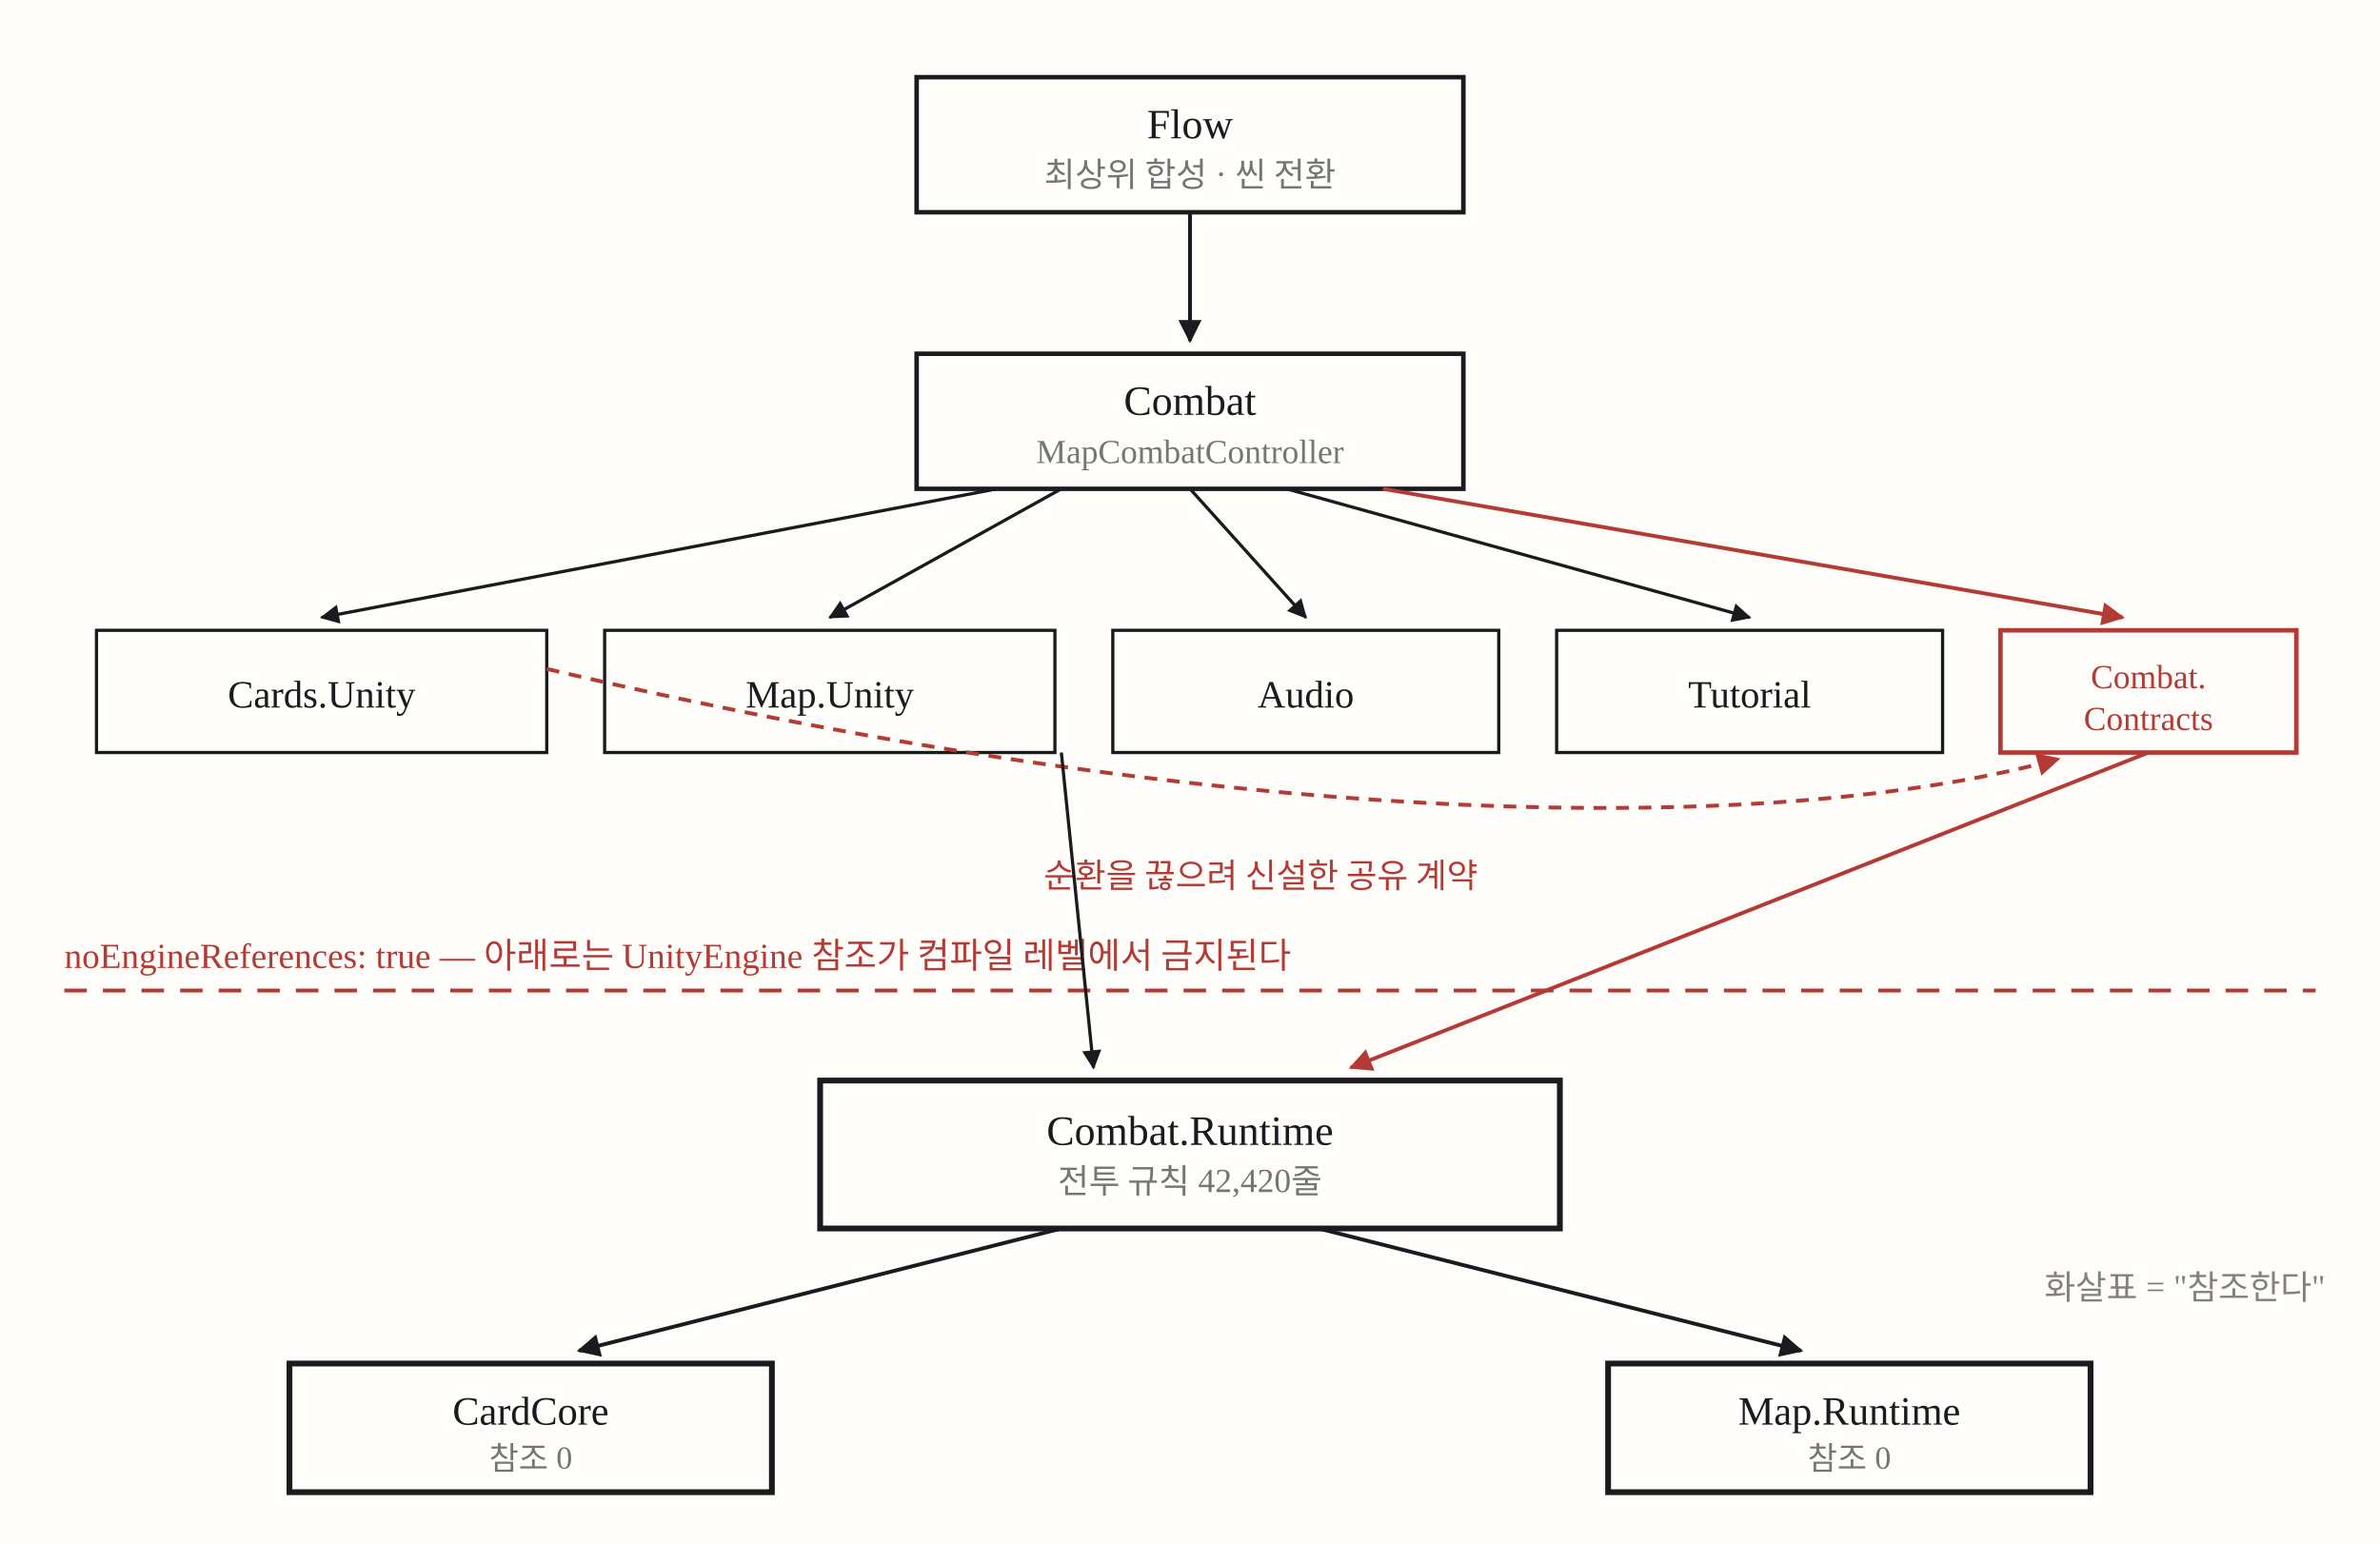
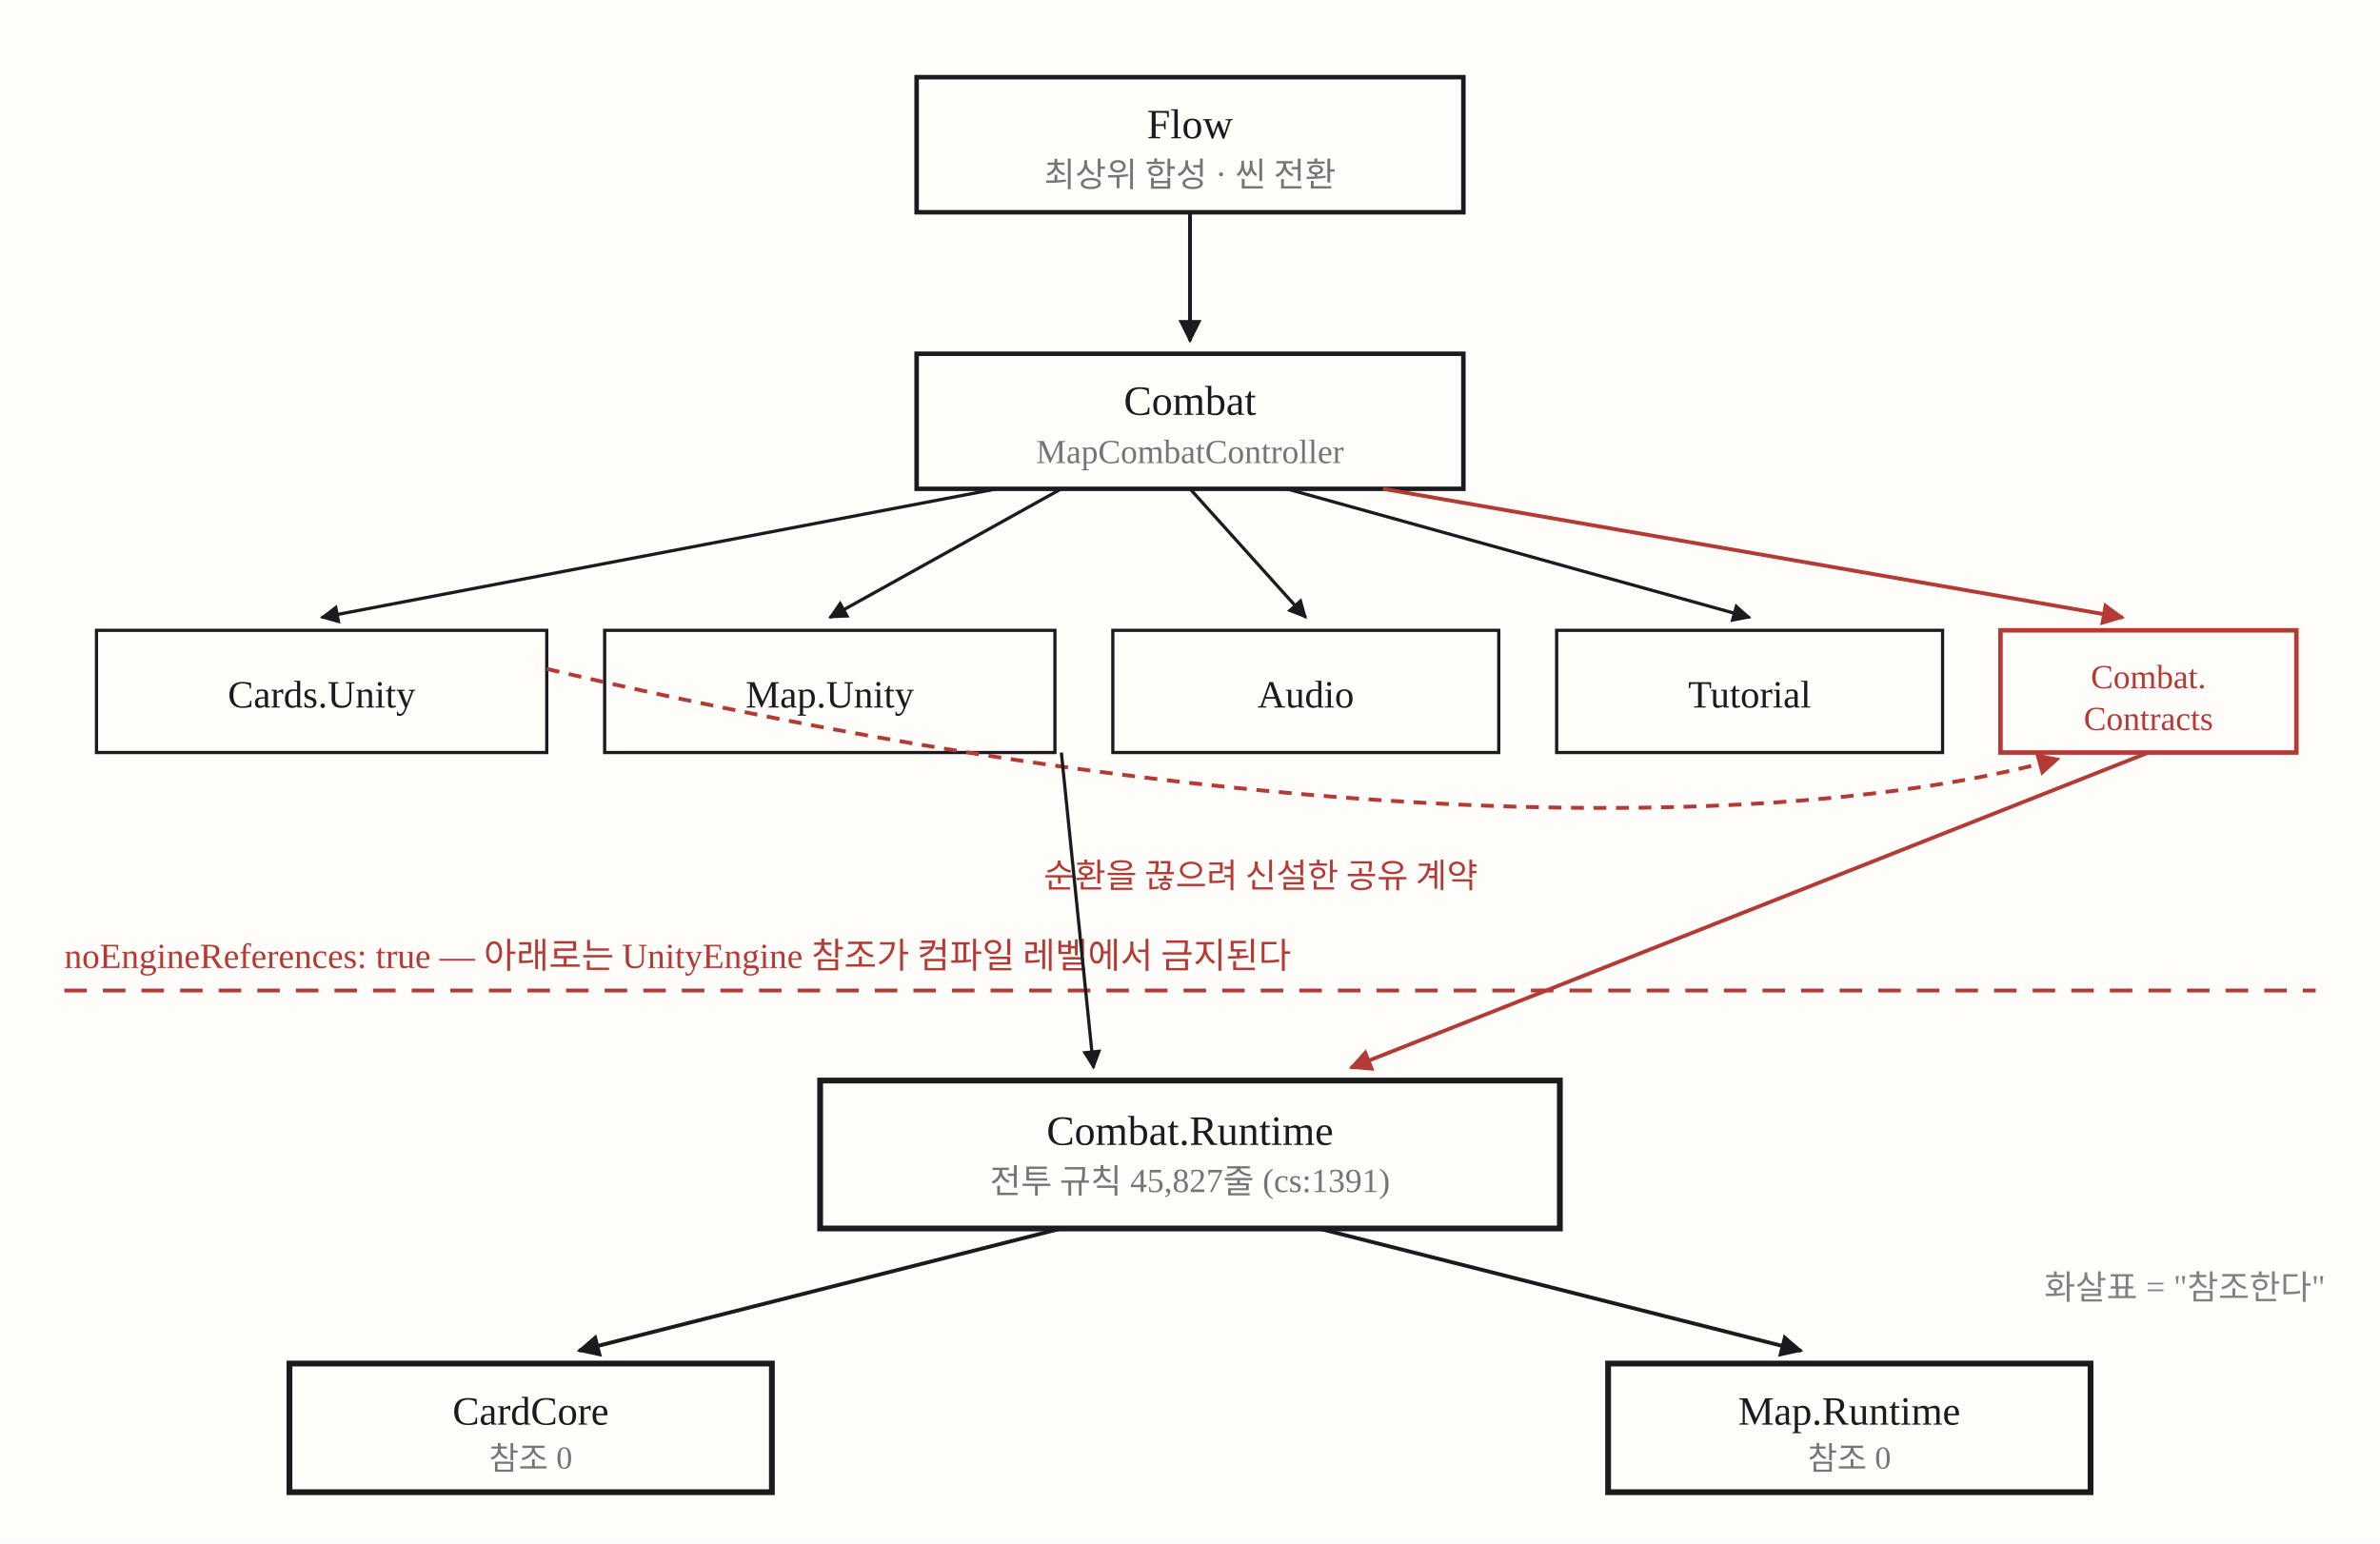
<svg xmlns="http://www.w3.org/2000/svg" style="color:#1B1A1E" viewBox="0 0 740 480" role="img" aria-label="어셈블리 참조 그래프. Flow가 최상위이고, 화살표는 모두 아래를 향한다. 점선 아래의 Combat.Runtime, CardCore, Map.Runtime 세 어셈블리는 noEngineReferences가 true라 UnityEngine 참조가 컴파일 레벨에서 금지된다.">
  <rect x="0" y="0" width="740" height="480" fill="#FFFDFA" />
  <defs>
    <marker id="ar" viewBox="0 0 10 10" refX="9" refY="5" markerWidth="6" markerHeight="6" orient="auto-start-reverse">
      <path d="M0,0 L10,5 L0,10 z" fill="#1B1A1E" />
    </marker>
    <marker id="arS" viewBox="0 0 10 10" refX="9" refY="5" markerWidth="6" markerHeight="6" orient="auto-start-reverse">
      <path d="M0,0 L10,5 L0,10 z" fill="#B33A35" />
    </marker>
  </defs>
  <rect x="285" y="24" width="170" height="42" fill="none" stroke="#1B1A1E" stroke-width="1.4" />
  <text x="370" y="43" text-anchor="middle" font-size="13" fill="#1B1A1E" font-weight="500">Flow</text>
  <text x="370" y="58" text-anchor="middle" font-size="10.5" fill="#1B1A1E" opacity=".6">최상위 합성 · 씬 전환</text>
  <rect x="285" y="110" width="170" height="42" fill="none" stroke="#1B1A1E" stroke-width="1.4" />
  <text x="370" y="129" text-anchor="middle" font-size="13" fill="#1B1A1E" font-weight="500">Combat</text>
  <text x="370" y="144" text-anchor="middle" font-size="10.5" fill="#1B1A1E" opacity=".6">MapCombatController</text>
  <rect x="30" y="196" width="140" height="38" fill="none" stroke="#1B1A1E" stroke-width="1" />
  <text x="100" y="220" text-anchor="middle" font-size="12" fill="#1B1A1E">Cards.Unity</text>
  <rect x="188" y="196" width="140" height="38" fill="none" stroke="#1B1A1E" stroke-width="1" />
  <text x="258" y="220" text-anchor="middle" font-size="12" fill="#1B1A1E">Map.Unity</text>
  <rect x="346" y="196" width="120" height="38" fill="none" stroke="#1B1A1E" stroke-width="1" />
  <text x="406" y="220" text-anchor="middle" font-size="12" fill="#1B1A1E">Audio</text>
  <rect x="484" y="196" width="120" height="38" fill="none" stroke="#1B1A1E" stroke-width="1" />
  <text x="544" y="220" text-anchor="middle" font-size="12" fill="#1B1A1E">Tutorial</text>
  <rect x="622" y="196" width="92" height="38" fill="none" stroke="#B33A35" stroke-width="1.4" />
  <text x="668" y="214" text-anchor="middle" font-size="10.5" fill="#B33A35">Combat.</text>
  <text x="668" y="227" text-anchor="middle" font-size="10.5" fill="#B33A35">Contracts</text>
  <line x1="370" y1="66" x2="370" y2="106" stroke="#1B1A1E" stroke-width="1.2" marker-end="url(#ar)" />
  <path d="M310,152 L100,192" fill="none" stroke="#1B1A1E" stroke-width="1" marker-end="url(#ar)" />
  <path d="M330,152 L258,192" fill="none" stroke="#1B1A1E" stroke-width="1" marker-end="url(#ar)" />
  <path d="M370,152 L406,192" fill="none" stroke="#1B1A1E" stroke-width="1" marker-end="url(#ar)" />
  <path d="M400,152 L544,192" fill="none" stroke="#1B1A1E" stroke-width="1" marker-end="url(#ar)" />
  <path d="M430,152 L660,192" fill="none" stroke="#B33A35" stroke-width="1.2" marker-end="url(#arS)" />
  <path d="M170,208 C 400,262 560,258 640,236" fill="none" stroke="#B33A35" stroke-width="1.2" stroke-dasharray="4 3" marker-end="url(#arS)" />
  <text x="392" y="276" text-anchor="middle" font-size="10.5" fill="#B33A35">순환을 끊으려 신설한 공유 계약</text>
  <line x1="20" y1="308" x2="720" y2="308" stroke="#B33A35" stroke-width="1.2" stroke-dasharray="7 5" />
  <text x="20" y="301" font-size="11" fill="#B33A35" font-weight="500">noEngineReferences: true — 아래로는 UnityEngine 참조가 컴파일 레벨에서 금지된다</text>
  <rect x="255" y="336" width="230" height="46" fill="none" stroke="#1B1A1E" stroke-width="1.8" />
  <text x="370" y="356" text-anchor="middle" font-size="13" fill="#1B1A1E" font-weight="500">Combat.Runtime</text>
-   <text x="370" y="371" text-anchor="middle" font-size="10.5" fill="#1B1A1E" opacity=".6">전투 규칙 42,420줄</text>
+   <text x="370" y="371" text-anchor="middle" font-size="10.5" fill="#1B1A1E" opacity=".6">전투 규칙 45,827줄 (cs:1391)</text>
  <rect x="90" y="424" width="150" height="40" fill="none" stroke="#1B1A1E" stroke-width="1.8" />
  <text x="165" y="443" text-anchor="middle" font-size="12.5" fill="#1B1A1E" font-weight="500">CardCore</text>
  <text x="165" y="457" text-anchor="middle" font-size="10" fill="#1B1A1E" opacity=".6">참조 0</text>
  <rect x="500" y="424" width="150" height="40" fill="none" stroke="#1B1A1E" stroke-width="1.8" />
  <text x="575" y="443" text-anchor="middle" font-size="12.5" fill="#1B1A1E" font-weight="500">Map.Runtime</text>
  <text x="575" y="457" text-anchor="middle" font-size="10" fill="#1B1A1E" opacity=".6">참조 0</text>
  <path d="M330,234 L340,332" fill="none" stroke="#1B1A1E" stroke-width="1" marker-end="url(#ar)" />
  <path d="M668,234 L420,332" fill="none" stroke="#B33A35" stroke-width="1.2" marker-end="url(#arS)" />
  <path d="M330,382 L180,420" fill="none" stroke="#1B1A1E" stroke-width="1.2" marker-end="url(#ar)" />
  <path d="M410,382 L560,420" fill="none" stroke="#1B1A1E" stroke-width="1.2" marker-end="url(#ar)" />
  <text x="723" y="404" text-anchor="end" font-size="10.5" fill="#1B1A1E" opacity=".55">화살표 = "참조한다"</text>
</svg>
